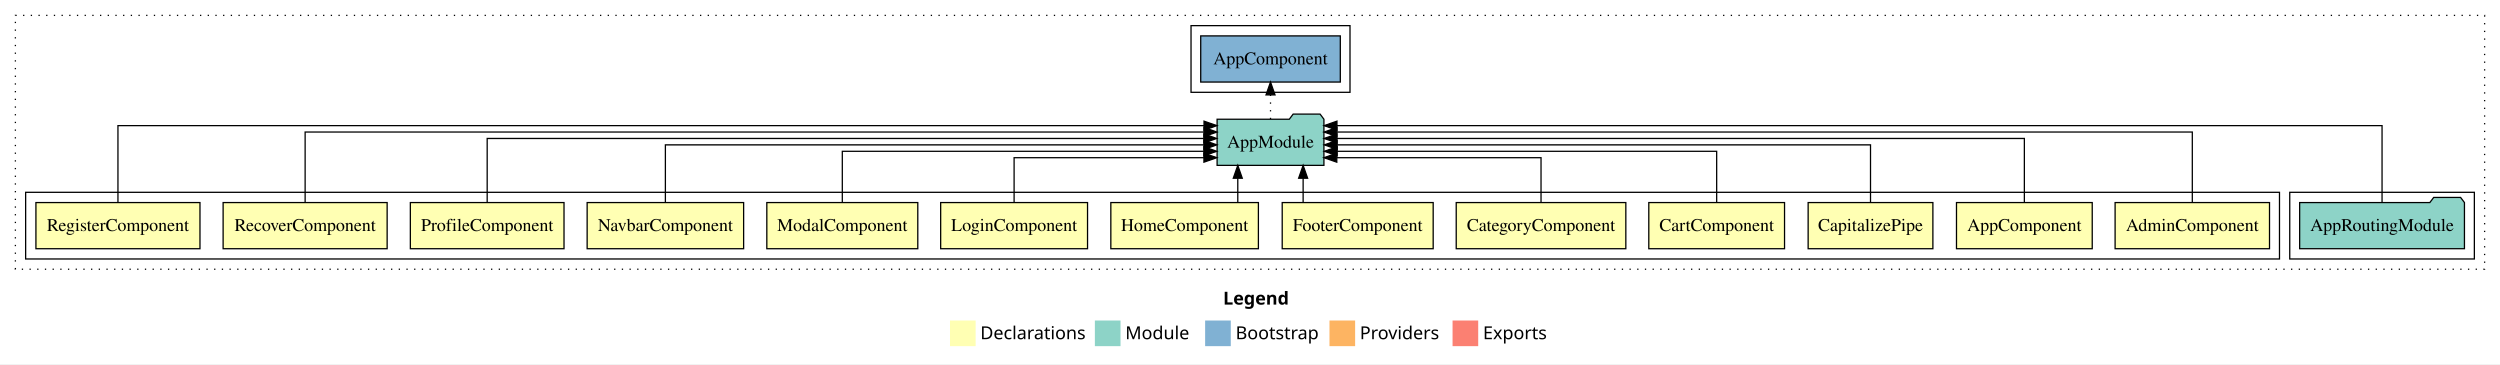
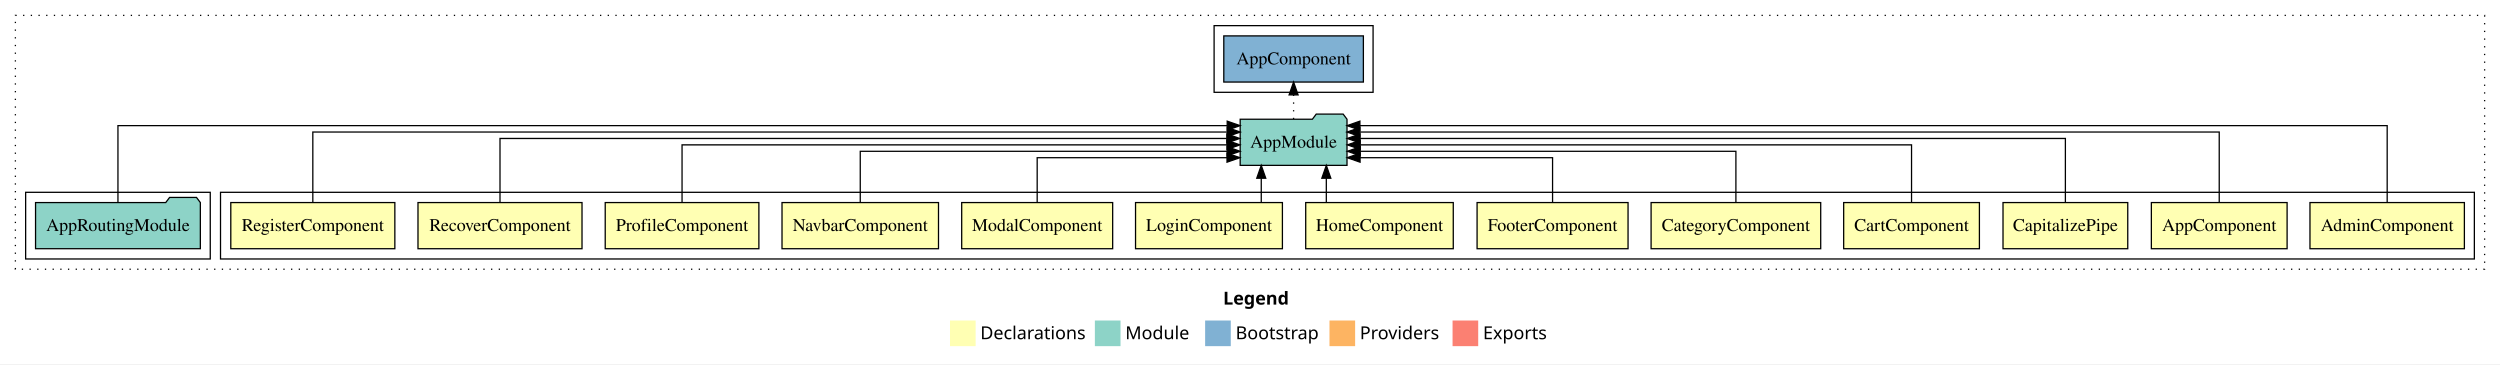
<svg xmlns="http://www.w3.org/2000/svg" width="1950pt" height="284pt" viewBox="0.00 0.00 1950.00 284.00">
  <g id="graph0" class="graph" transform="scale(1 1) rotate(0) translate(4 280)">
    <polygon fill="white" stroke="transparent" points="-4,4 -4,-280 1946,-280 1946,4 -4,4" />
    <text text-anchor="start" x="950.01" y="-42.4" font-family="Times-12" font-weight="bold" font-size="14.00">Legend</text>
    <polygon fill="#ffffb3" stroke="transparent" points="737,-10 737,-30 757,-30 757,-10 737,-10" />
    <text text-anchor="start" x="760.63" y="-15.4" font-family="Times-12" font-size="14.00">  Declarations</text>
    <polygon fill="#8dd3c7" stroke="transparent" points="850,-10 850,-30 870,-30 870,-10 850,-10" />
    <text text-anchor="start" x="873.73" y="-15.4" font-family="Times-12" font-size="14.00">  Module</text>
    <polygon fill="#80b1d3" stroke="transparent" points="936,-10 936,-30 956,-30 956,-10 936,-10" />
    <text text-anchor="start" x="959.78" y="-15.4" font-family="Times-12" font-size="14.00">  Bootstrap</text>
    <polygon fill="#fdb462" stroke="transparent" points="1033,-10 1033,-30 1053,-30 1053,-10 1033,-10" />
    <text text-anchor="start" x="1056.67" y="-15.4" font-family="Times-12" font-size="14.00">  Providers</text>
    <polygon fill="#fb8072" stroke="transparent" points="1129,-10 1129,-30 1149,-30 1149,-10 1129,-10" />
    <text text-anchor="start" x="1152.73" y="-15.4" font-family="Times-12" font-size="14.00">  Exports</text>
    <g id="clust1" class="cluster">
      <polygon fill="none" stroke="black" stroke-dasharray="1,5" points="8,-70 8,-268 1934,-268 1934,-70 8,-70" />
    </g>
+     <g id="clust2" class="cluster">
+       <polygon fill="none" stroke="black" points="168,-78 168,-130 1926,-130 1926,-78 168,-78" />
+     </g>
    <g id="clust16" class="cluster">
-       <polygon fill="none" stroke="black" points="1782,-78 1782,-130 1926,-130 1926,-78 1782,-78" />
+       <polygon fill="none" stroke="black" points="16,-78 16,-130 160,-130 160,-78 16,-78" />
    </g>
    <g id="clust18" class="cluster">
-       <polygon fill="none" stroke="black" points="925,-208 925,-260 1049,-260 1049,-208 925,-208" />
-     </g>
-     <g id="clust2" class="cluster">
-       <polygon fill="none" stroke="black" points="16,-78 16,-130 1774,-130 1774,-78 16,-78" />
+       <polygon fill="none" stroke="black" points="943,-208 943,-260 1067,-260 1067,-208 943,-208" />
    </g>
    <g id="node1" class="node">
-       <polygon fill="#ffffb3" stroke="black" points="1766.22,-122 1645.78,-122 1645.78,-86 1766.22,-86 1766.22,-122" />
-       <text text-anchor="middle" x="1706" y="-99.8" font-family="Times,serif" font-size="14.00">AdminComponent</text>
+       <polygon fill="#ffffb3" stroke="black" points="1918.22,-122 1797.78,-122 1797.78,-86 1918.22,-86 1918.22,-122" />
+       <text text-anchor="middle" x="1858" y="-99.8" font-family="Times,serif" font-size="14.00">AdminComponent</text>
    </g>
    <g id="node14" class="node">
-       <polygon fill="#8dd3c7" stroke="black" points="1028.66,-187 1025.66,-191 1004.66,-191 1001.66,-187 945.34,-187 945.34,-151 1028.66,-151 1028.66,-187" />
-       <text text-anchor="middle" x="987" y="-164.8" font-family="Times,serif" font-size="14.00">AppModule</text>
+       <polygon fill="#8dd3c7" stroke="black" points="1046.66,-187 1043.66,-191 1022.66,-191 1019.66,-187 963.34,-187 963.34,-151 1046.66,-151 1046.66,-187" />
+       <text text-anchor="middle" x="1005" y="-164.8" font-family="Times,serif" font-size="14.00">AppModule</text>
    </g>
    <g id="edge1" class="edge">
-       <path fill="none" stroke="black" d="M1706,-122.04C1706,-143.66 1706,-177 1706,-177 1706,-177 1038.76,-177 1038.76,-177" />
-       <polygon fill="black" stroke="black" points="1038.76,-173.5 1028.76,-177 1038.76,-180.5 1038.76,-173.5" />
+       <path fill="none" stroke="black" d="M1858,-122.09C1858,-145.13 1858,-182 1858,-182 1858,-182 1056.72,-182 1056.72,-182" />
+       <polygon fill="black" stroke="black" points="1056.72,-178.5 1046.72,-182 1056.72,-185.5 1056.72,-178.5" />
    </g>
    <g id="node2" class="node">
-       <polygon fill="#ffffb3" stroke="black" points="1627.94,-122 1522.06,-122 1522.06,-86 1627.94,-86 1627.94,-122" />
-       <text text-anchor="middle" x="1575" y="-99.8" font-family="Times,serif" font-size="14.00">AppComponent</text>
+       <polygon fill="#ffffb3" stroke="black" points="1779.94,-122 1674.06,-122 1674.06,-86 1779.94,-86 1779.94,-122" />
+       <text text-anchor="middle" x="1727" y="-99.8" font-family="Times,serif" font-size="14.00">AppComponent</text>
    </g>
    <g id="edge2" class="edge">
-       <path fill="none" stroke="black" d="M1575,-122.22C1575,-142.37 1575,-172 1575,-172 1575,-172 1038.82,-172 1038.82,-172" />
-       <polygon fill="black" stroke="black" points="1038.82,-168.5 1028.82,-172 1038.82,-175.5 1038.82,-168.5" />
+       <path fill="none" stroke="black" d="M1727,-122.04C1727,-143.66 1727,-177 1727,-177 1727,-177 1056.67,-177 1056.67,-177" />
+       <polygon fill="black" stroke="black" points="1056.67,-173.5 1046.67,-177 1056.67,-180.5 1056.67,-173.5" />
    </g>
    <g id="node3" class="node">
-       <polygon fill="#ffffb3" stroke="black" points="1503.65,-122 1406.35,-122 1406.35,-86 1503.65,-86 1503.65,-122" />
-       <text text-anchor="middle" x="1455" y="-99.8" font-family="Times,serif" font-size="14.00">CapitalizePipe</text>
+       <polygon fill="#ffffb3" stroke="black" points="1655.65,-122 1558.35,-122 1558.35,-86 1655.65,-86 1655.65,-122" />
+       <text text-anchor="middle" x="1607" y="-99.8" font-family="Times,serif" font-size="14.00">CapitalizePipe</text>
    </g>
    <g id="edge3" class="edge">
-       <path fill="none" stroke="black" d="M1455,-122.22C1455,-140.83 1455,-167 1455,-167 1455,-167 1038.94,-167 1038.94,-167" />
-       <polygon fill="black" stroke="black" points="1038.94,-163.5 1028.94,-167 1038.94,-170.5 1038.94,-163.5" />
+       <path fill="none" stroke="black" d="M1607,-122.22C1607,-142.37 1607,-172 1607,-172 1607,-172 1056.85,-172 1056.85,-172" />
+       <polygon fill="black" stroke="black" points="1056.85,-168.5 1046.85,-172 1056.85,-175.5 1056.85,-168.5" />
    </g>
    <g id="node4" class="node">
-       <polygon fill="#ffffb3" stroke="black" points="1387.94,-122 1282.06,-122 1282.06,-86 1387.94,-86 1387.94,-122" />
-       <text text-anchor="middle" x="1335" y="-99.8" font-family="Times,serif" font-size="14.00">CartComponent</text>
+       <polygon fill="#ffffb3" stroke="black" points="1539.94,-122 1434.06,-122 1434.06,-86 1539.94,-86 1539.94,-122" />
+       <text text-anchor="middle" x="1487" y="-99.8" font-family="Times,serif" font-size="14.00">CartComponent</text>
    </g>
    <g id="edge4" class="edge">
-       <path fill="none" stroke="black" d="M1335,-122.03C1335,-139.06 1335,-162 1335,-162 1335,-162 1038.98,-162 1038.98,-162" />
-       <polygon fill="black" stroke="black" points="1038.98,-158.5 1028.98,-162 1038.98,-165.5 1038.98,-158.5" />
+       <path fill="none" stroke="black" d="M1487,-122.22C1487,-140.83 1487,-167 1487,-167 1487,-167 1056.93,-167 1056.93,-167" />
+       <polygon fill="black" stroke="black" points="1056.93,-163.5 1046.93,-167 1056.93,-170.5 1056.93,-163.5" />
    </g>
    <g id="node5" class="node">
-       <polygon fill="#ffffb3" stroke="black" points="1264.15,-122 1131.85,-122 1131.85,-86 1264.15,-86 1264.15,-122" />
-       <text text-anchor="middle" x="1198" y="-99.8" font-family="Times,serif" font-size="14.00">CategoryComponent</text>
+       <polygon fill="#ffffb3" stroke="black" points="1416.15,-122 1283.85,-122 1283.85,-86 1416.15,-86 1416.15,-122" />
+       <text text-anchor="middle" x="1350" y="-99.8" font-family="Times,serif" font-size="14.00">CategoryComponent</text>
    </g>
    <g id="edge5" class="edge">
-       <path fill="none" stroke="black" d="M1198,-122.24C1198,-137.57 1198,-157 1198,-157 1198,-157 1038.69,-157 1038.69,-157" />
-       <polygon fill="black" stroke="black" points="1038.69,-153.5 1028.69,-157 1038.69,-160.5 1038.69,-153.5" />
+       <path fill="none" stroke="black" d="M1350,-122.03C1350,-139.06 1350,-162 1350,-162 1350,-162 1056.96,-162 1056.96,-162" />
+       <polygon fill="black" stroke="black" points="1056.96,-158.5 1046.96,-162 1056.96,-165.5 1056.96,-158.5" />
    </g>
    <g id="node6" class="node">
-       <polygon fill="#ffffb3" stroke="black" points="1113.88,-122 996.12,-122 996.12,-86 1113.88,-86 1113.88,-122" />
-       <text text-anchor="middle" x="1055" y="-99.8" font-family="Times,serif" font-size="14.00">FooterComponent</text>
+       <polygon fill="#ffffb3" stroke="black" points="1265.88,-122 1148.12,-122 1148.12,-86 1265.88,-86 1265.88,-122" />
+       <text text-anchor="middle" x="1207" y="-99.8" font-family="Times,serif" font-size="14.00">FooterComponent</text>
    </g>
    <g id="edge6" class="edge">
-       <path fill="none" stroke="black" d="M1012.44,-122.11C1012.44,-122.11 1012.44,-140.99 1012.44,-140.99" />
-       <polygon fill="black" stroke="black" points="1008.94,-140.99 1012.44,-150.99 1015.94,-140.99 1008.94,-140.99" />
+       <path fill="none" stroke="black" d="M1207,-122.24C1207,-137.57 1207,-157 1207,-157 1207,-157 1056.85,-157 1056.85,-157" />
+       <polygon fill="black" stroke="black" points="1056.85,-153.5 1046.85,-157 1056.85,-160.5 1056.85,-153.5" />
    </g>
    <g id="node7" class="node">
-       <polygon fill="#ffffb3" stroke="black" points="977.55,-122 862.45,-122 862.45,-86 977.55,-86 977.55,-122" />
-       <text text-anchor="middle" x="920" y="-99.8" font-family="Times,serif" font-size="14.00">HomeComponent</text>
+       <polygon fill="#ffffb3" stroke="black" points="1129.55,-122 1014.45,-122 1014.45,-86 1129.55,-86 1129.55,-122" />
+       <text text-anchor="middle" x="1072" y="-99.8" font-family="Times,serif" font-size="14.00">HomeComponent</text>
    </g>
    <g id="edge7" class="edge">
-       <path fill="none" stroke="black" d="M961.47,-122.11C961.47,-122.11 961.47,-140.99 961.47,-140.99" />
-       <polygon fill="black" stroke="black" points="957.97,-140.99 961.47,-150.99 964.97,-140.99 957.97,-140.99" />
+       <path fill="none" stroke="black" d="M1030.53,-122.11C1030.53,-122.11 1030.53,-140.99 1030.53,-140.99" />
+       <polygon fill="black" stroke="black" points="1027.03,-140.99 1030.53,-150.99 1034.03,-140.99 1027.03,-140.99" />
    </g>
    <g id="node8" class="node">
-       <polygon fill="#ffffb3" stroke="black" points="844.28,-122 729.72,-122 729.72,-86 844.28,-86 844.28,-122" />
-       <text text-anchor="middle" x="787" y="-99.8" font-family="Times,serif" font-size="14.00">LoginComponent</text>
+       <polygon fill="#ffffb3" stroke="black" points="996.28,-122 881.72,-122 881.72,-86 996.28,-86 996.28,-122" />
+       <text text-anchor="middle" x="939" y="-99.8" font-family="Times,serif" font-size="14.00">LoginComponent</text>
    </g>
    <g id="edge8" class="edge">
-       <path fill="none" stroke="black" d="M787,-122.24C787,-137.57 787,-157 787,-157 787,-157 935.07,-157 935.07,-157" />
-       <polygon fill="black" stroke="black" points="935.07,-160.5 945.07,-157 935.07,-153.5 935.07,-160.5" />
+       <path fill="none" stroke="black" d="M979.78,-122.11C979.78,-122.11 979.78,-140.99 979.78,-140.99" />
+       <polygon fill="black" stroke="black" points="976.28,-140.99 979.78,-150.99 983.28,-140.99 976.28,-140.99" />
    </g>
    <g id="node9" class="node">
-       <polygon fill="#ffffb3" stroke="black" points="711.88,-122 594.12,-122 594.12,-86 711.88,-86 711.88,-122" />
-       <text text-anchor="middle" x="653" y="-99.8" font-family="Times,serif" font-size="14.00">ModalComponent</text>
+       <polygon fill="#ffffb3" stroke="black" points="863.88,-122 746.12,-122 746.12,-86 863.88,-86 863.88,-122" />
+       <text text-anchor="middle" x="805" y="-99.8" font-family="Times,serif" font-size="14.00">ModalComponent</text>
    </g>
    <g id="edge9" class="edge">
-       <path fill="none" stroke="black" d="M653,-122.03C653,-139.06 653,-162 653,-162 653,-162 935.04,-162 935.04,-162" />
-       <polygon fill="black" stroke="black" points="935.04,-165.5 945.04,-162 935.04,-158.5 935.04,-165.5" />
+       <path fill="none" stroke="black" d="M805,-122.24C805,-137.57 805,-157 805,-157 805,-157 953.07,-157 953.07,-157" />
+       <polygon fill="black" stroke="black" points="953.07,-160.5 963.07,-157 953.07,-153.5 953.07,-160.5" />
    </g>
    <g id="node10" class="node">
-       <polygon fill="#ffffb3" stroke="black" points="576.03,-122 453.97,-122 453.97,-86 576.03,-86 576.03,-122" />
-       <text text-anchor="middle" x="515" y="-99.8" font-family="Times,serif" font-size="14.00">NavbarComponent</text>
+       <polygon fill="#ffffb3" stroke="black" points="728.03,-122 605.97,-122 605.97,-86 728.03,-86 728.03,-122" />
+       <text text-anchor="middle" x="667" y="-99.8" font-family="Times,serif" font-size="14.00">NavbarComponent</text>
    </g>
    <g id="edge10" class="edge">
-       <path fill="none" stroke="black" d="M515,-122.22C515,-140.83 515,-167 515,-167 515,-167 935.11,-167 935.11,-167" />
-       <polygon fill="black" stroke="black" points="935.11,-170.5 945.11,-167 935.11,-163.5 935.11,-170.5" />
+       <path fill="none" stroke="black" d="M667,-122.03C667,-139.06 667,-162 667,-162 667,-162 953.22,-162 953.22,-162" />
+       <polygon fill="black" stroke="black" points="953.22,-165.5 963.22,-162 953.22,-158.5 953.22,-165.5" />
    </g>
    <g id="node11" class="node">
-       <polygon fill="#ffffb3" stroke="black" points="435.93,-122 316.07,-122 316.07,-86 435.93,-86 435.93,-122" />
-       <text text-anchor="middle" x="376" y="-99.8" font-family="Times,serif" font-size="14.00">ProfileComponent</text>
+       <polygon fill="#ffffb3" stroke="black" points="587.93,-122 468.07,-122 468.07,-86 587.93,-86 587.93,-122" />
+       <text text-anchor="middle" x="528" y="-99.8" font-family="Times,serif" font-size="14.00">ProfileComponent</text>
    </g>
    <g id="edge11" class="edge">
-       <path fill="none" stroke="black" d="M376,-122.22C376,-142.37 376,-172 376,-172 376,-172 935,-172 935,-172" />
-       <polygon fill="black" stroke="black" points="935,-175.5 945,-172 935,-168.5 935,-175.5" />
+       <path fill="none" stroke="black" d="M528,-122.22C528,-140.83 528,-167 528,-167 528,-167 953.09,-167 953.09,-167" />
+       <polygon fill="black" stroke="black" points="953.09,-170.5 963.09,-167 953.09,-163.5 953.09,-170.5" />
    </g>
    <g id="node12" class="node">
-       <polygon fill="#ffffb3" stroke="black" points="297.97,-122 170.03,-122 170.03,-86 297.97,-86 297.97,-122" />
-       <text text-anchor="middle" x="234" y="-99.8" font-family="Times,serif" font-size="14.00">RecoverComponent</text>
+       <polygon fill="#ffffb3" stroke="black" points="449.97,-122 322.03,-122 322.03,-86 449.97,-86 449.97,-122" />
+       <text text-anchor="middle" x="386" y="-99.8" font-family="Times,serif" font-size="14.00">RecoverComponent</text>
    </g>
    <g id="edge12" class="edge">
-       <path fill="none" stroke="black" d="M234,-122.04C234,-143.66 234,-177 234,-177 234,-177 935.17,-177 935.17,-177" />
-       <polygon fill="black" stroke="black" points="935.17,-180.5 945.17,-177 935.17,-173.5 935.17,-180.5" />
+       <path fill="none" stroke="black" d="M386,-122.22C386,-142.37 386,-172 386,-172 386,-172 952.94,-172 952.94,-172" />
+       <polygon fill="black" stroke="black" points="952.94,-175.5 962.94,-172 952.94,-168.5 952.94,-175.5" />
    </g>
    <g id="node13" class="node">
-       <polygon fill="#ffffb3" stroke="black" points="151.98,-122 24.02,-122 24.02,-86 151.98,-86 151.98,-122" />
-       <text text-anchor="middle" x="88" y="-99.8" font-family="Times,serif" font-size="14.00">RegisterComponent</text>
+       <polygon fill="#ffffb3" stroke="black" points="303.98,-122 176.02,-122 176.02,-86 303.98,-86 303.98,-122" />
+       <text text-anchor="middle" x="240" y="-99.8" font-family="Times,serif" font-size="14.00">RegisterComponent</text>
    </g>
    <g id="edge13" class="edge">
-       <path fill="none" stroke="black" d="M88,-122.09C88,-145.13 88,-182 88,-182 88,-182 935.14,-182 935.14,-182" />
-       <polygon fill="black" stroke="black" points="935.14,-185.5 945.14,-182 935.14,-178.5 935.14,-185.5" />
+       <path fill="none" stroke="black" d="M240,-122.04C240,-143.66 240,-177 240,-177 240,-177 953.33,-177 953.33,-177" />
+       <polygon fill="black" stroke="black" points="953.33,-180.5 963.33,-177 953.33,-173.5 953.33,-180.5" />
    </g>
    <g id="node16" class="node">
-       <polygon fill="#80b1d3" stroke="black" points="1041.44,-252 932.56,-252 932.56,-216 1041.44,-216 1041.44,-252" />
-       <text text-anchor="middle" x="987" y="-229.8" font-family="Times,serif" font-size="14.00">AppComponent </text>
+       <polygon fill="#80b1d3" stroke="black" points="1059.44,-252 950.56,-252 950.56,-216 1059.44,-216 1059.44,-252" />
+       <text text-anchor="middle" x="1005" y="-229.8" font-family="Times,serif" font-size="14.00">AppComponent </text>
    </g>
    <g id="edge15" class="edge">
-       <path fill="none" stroke="black" stroke-dasharray="1,5" d="M987,-187.11C987,-187.11 987,-205.99 987,-205.99" />
-       <polygon fill="black" stroke="black" points="983.5,-205.99 987,-215.99 990.5,-205.99 983.5,-205.99" />
+       <path fill="none" stroke="black" stroke-dasharray="1,5" d="M1005,-187.11C1005,-187.11 1005,-205.99 1005,-205.99" />
+       <polygon fill="black" stroke="black" points="1001.5,-205.99 1005,-215.99 1008.5,-205.99 1001.5,-205.99" />
    </g>
    <g id="node15" class="node">
-       <polygon fill="#8dd3c7" stroke="black" points="1918.27,-122 1915.27,-126 1894.27,-126 1891.27,-122 1789.73,-122 1789.73,-86 1918.27,-86 1918.27,-122" />
-       <text text-anchor="middle" x="1854" y="-99.8" font-family="Times,serif" font-size="14.00">AppRoutingModule</text>
+       <polygon fill="#8dd3c7" stroke="black" points="152.27,-122 149.27,-126 128.27,-126 125.27,-122 23.73,-122 23.73,-86 152.27,-86 152.27,-122" />
+       <text text-anchor="middle" x="88" y="-99.8" font-family="Times,serif" font-size="14.00">AppRoutingModule</text>
    </g>
    <g id="edge14" class="edge">
-       <path fill="none" stroke="black" d="M1854,-122.09C1854,-145.13 1854,-182 1854,-182 1854,-182 1038.82,-182 1038.82,-182" />
-       <polygon fill="black" stroke="black" points="1038.82,-178.5 1028.82,-182 1038.82,-185.5 1038.82,-178.5" />
+       <path fill="none" stroke="black" d="M88,-122.09C88,-145.13 88,-182 88,-182 88,-182 953.22,-182 953.22,-182" />
+       <polygon fill="black" stroke="black" points="953.22,-185.5 963.22,-182 953.22,-178.5 953.22,-185.5" />
    </g>
  </g>
</svg>
